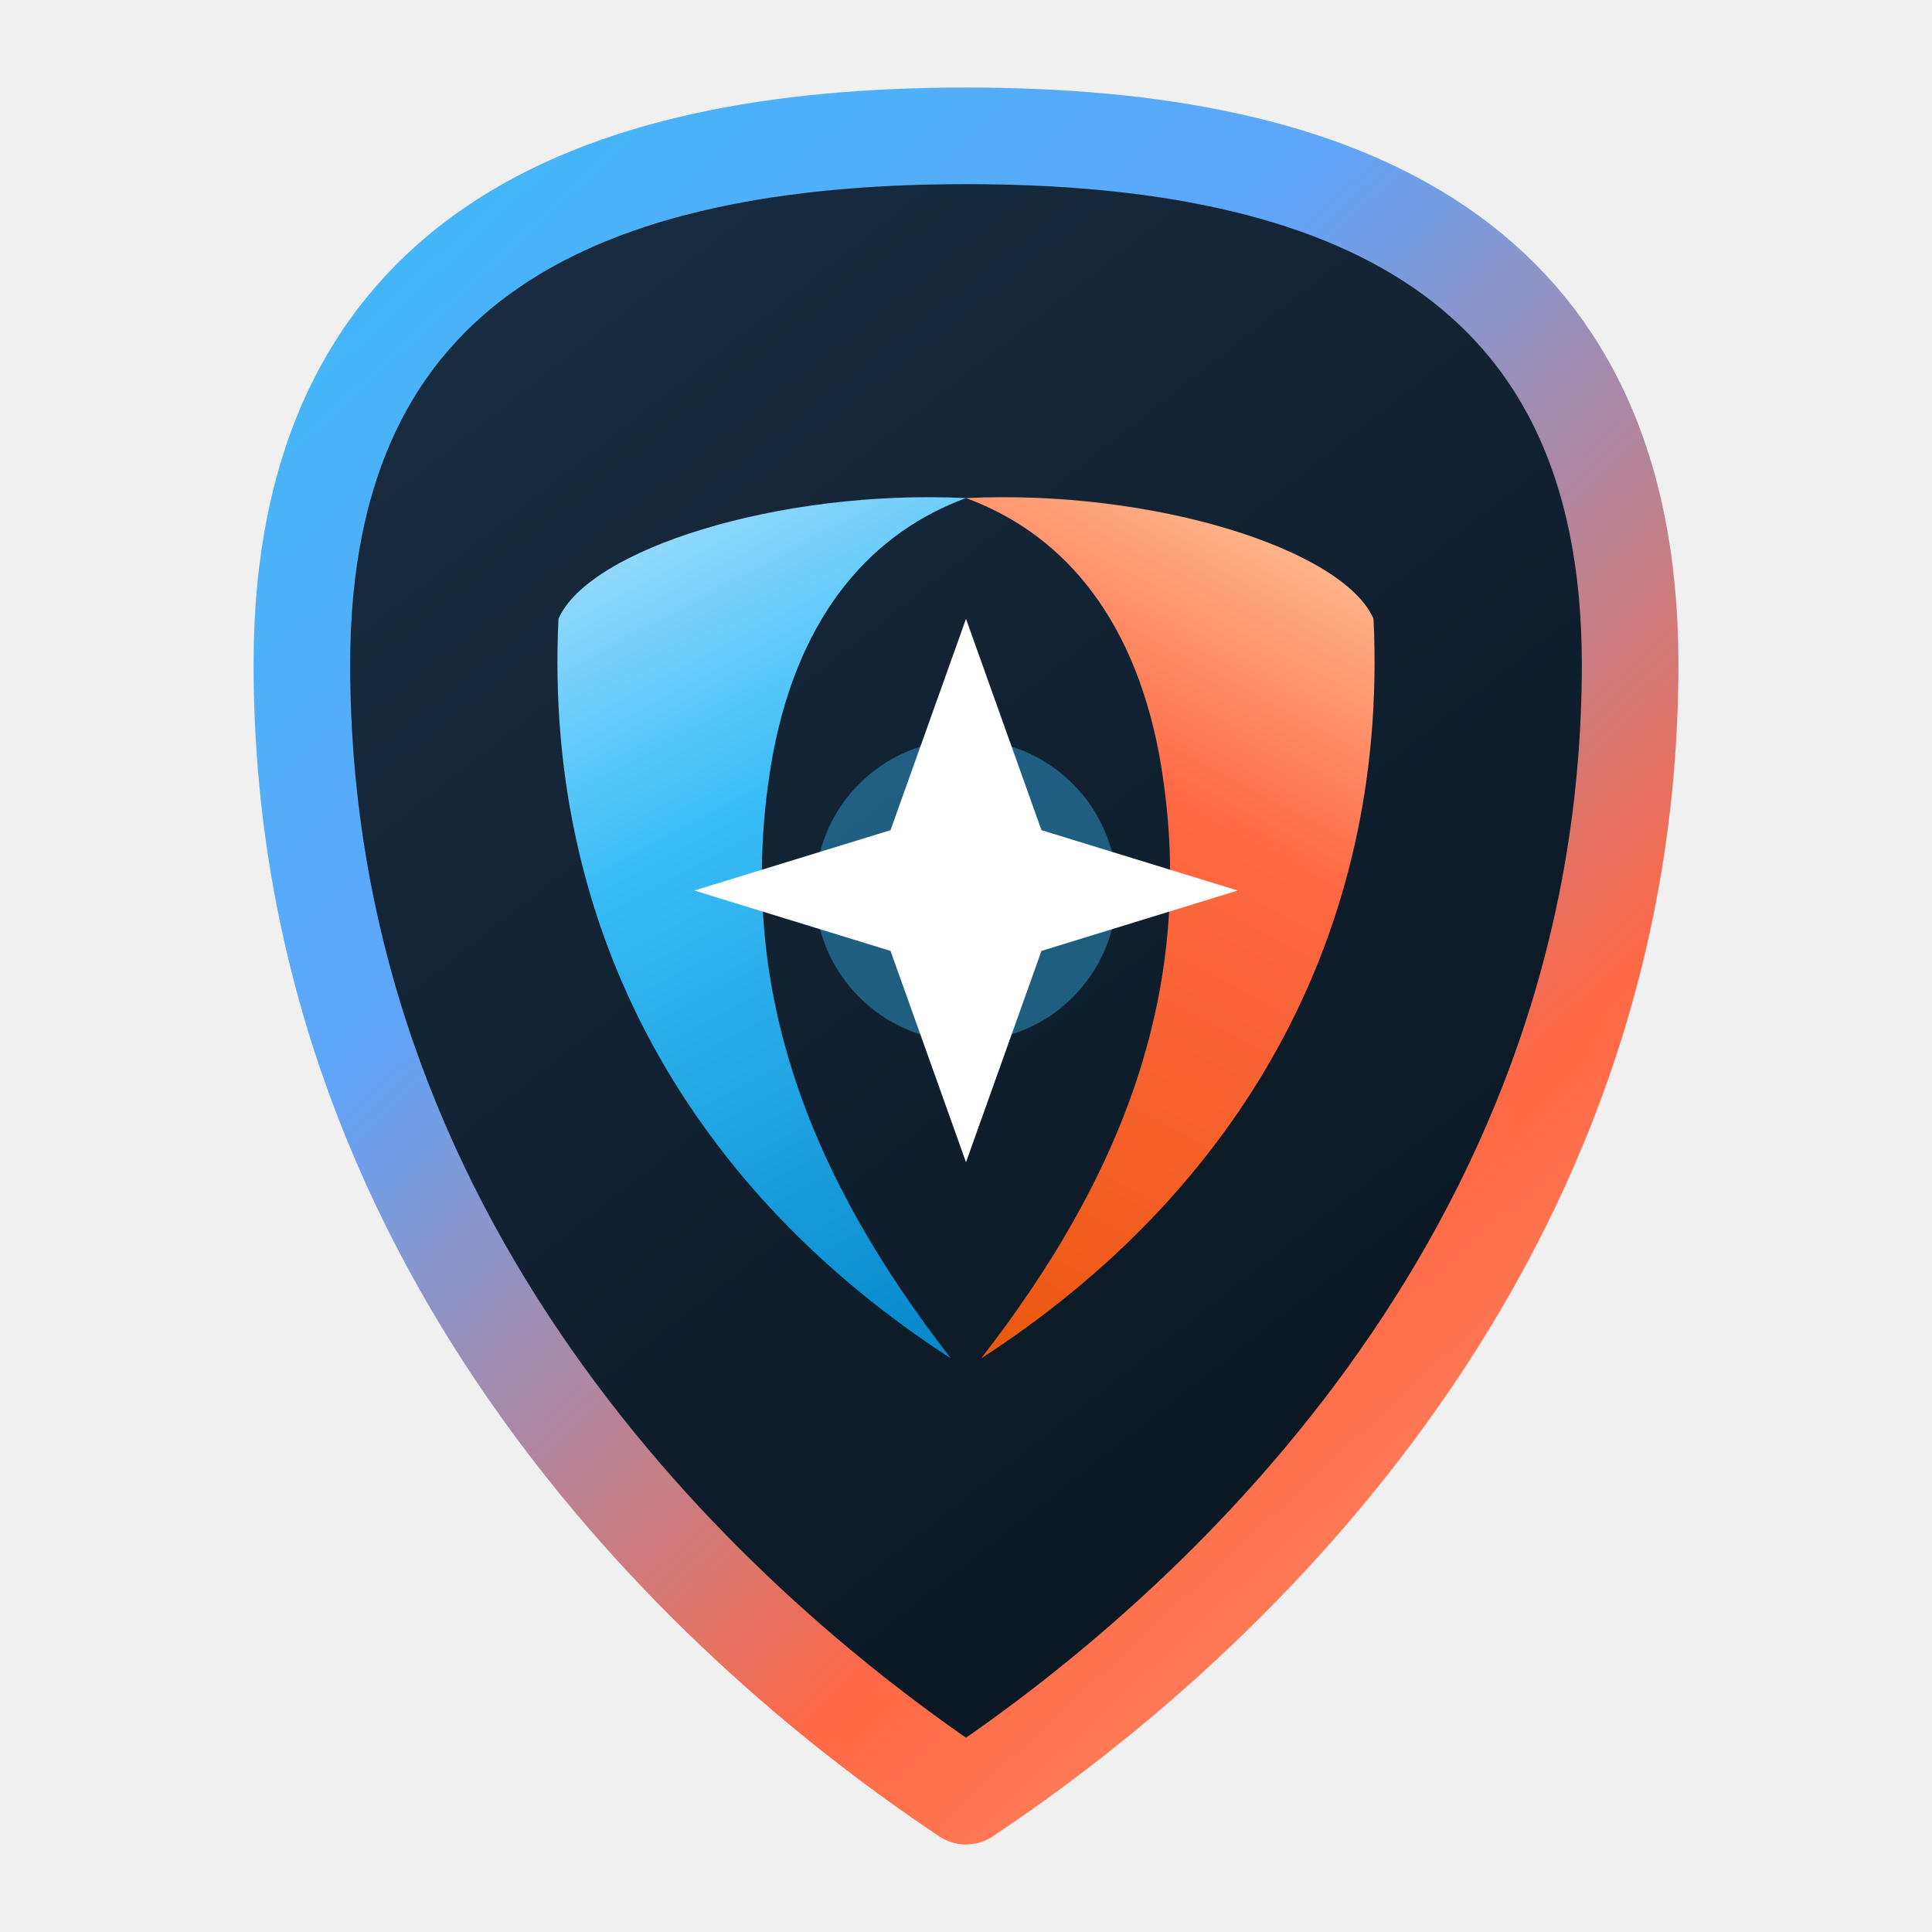
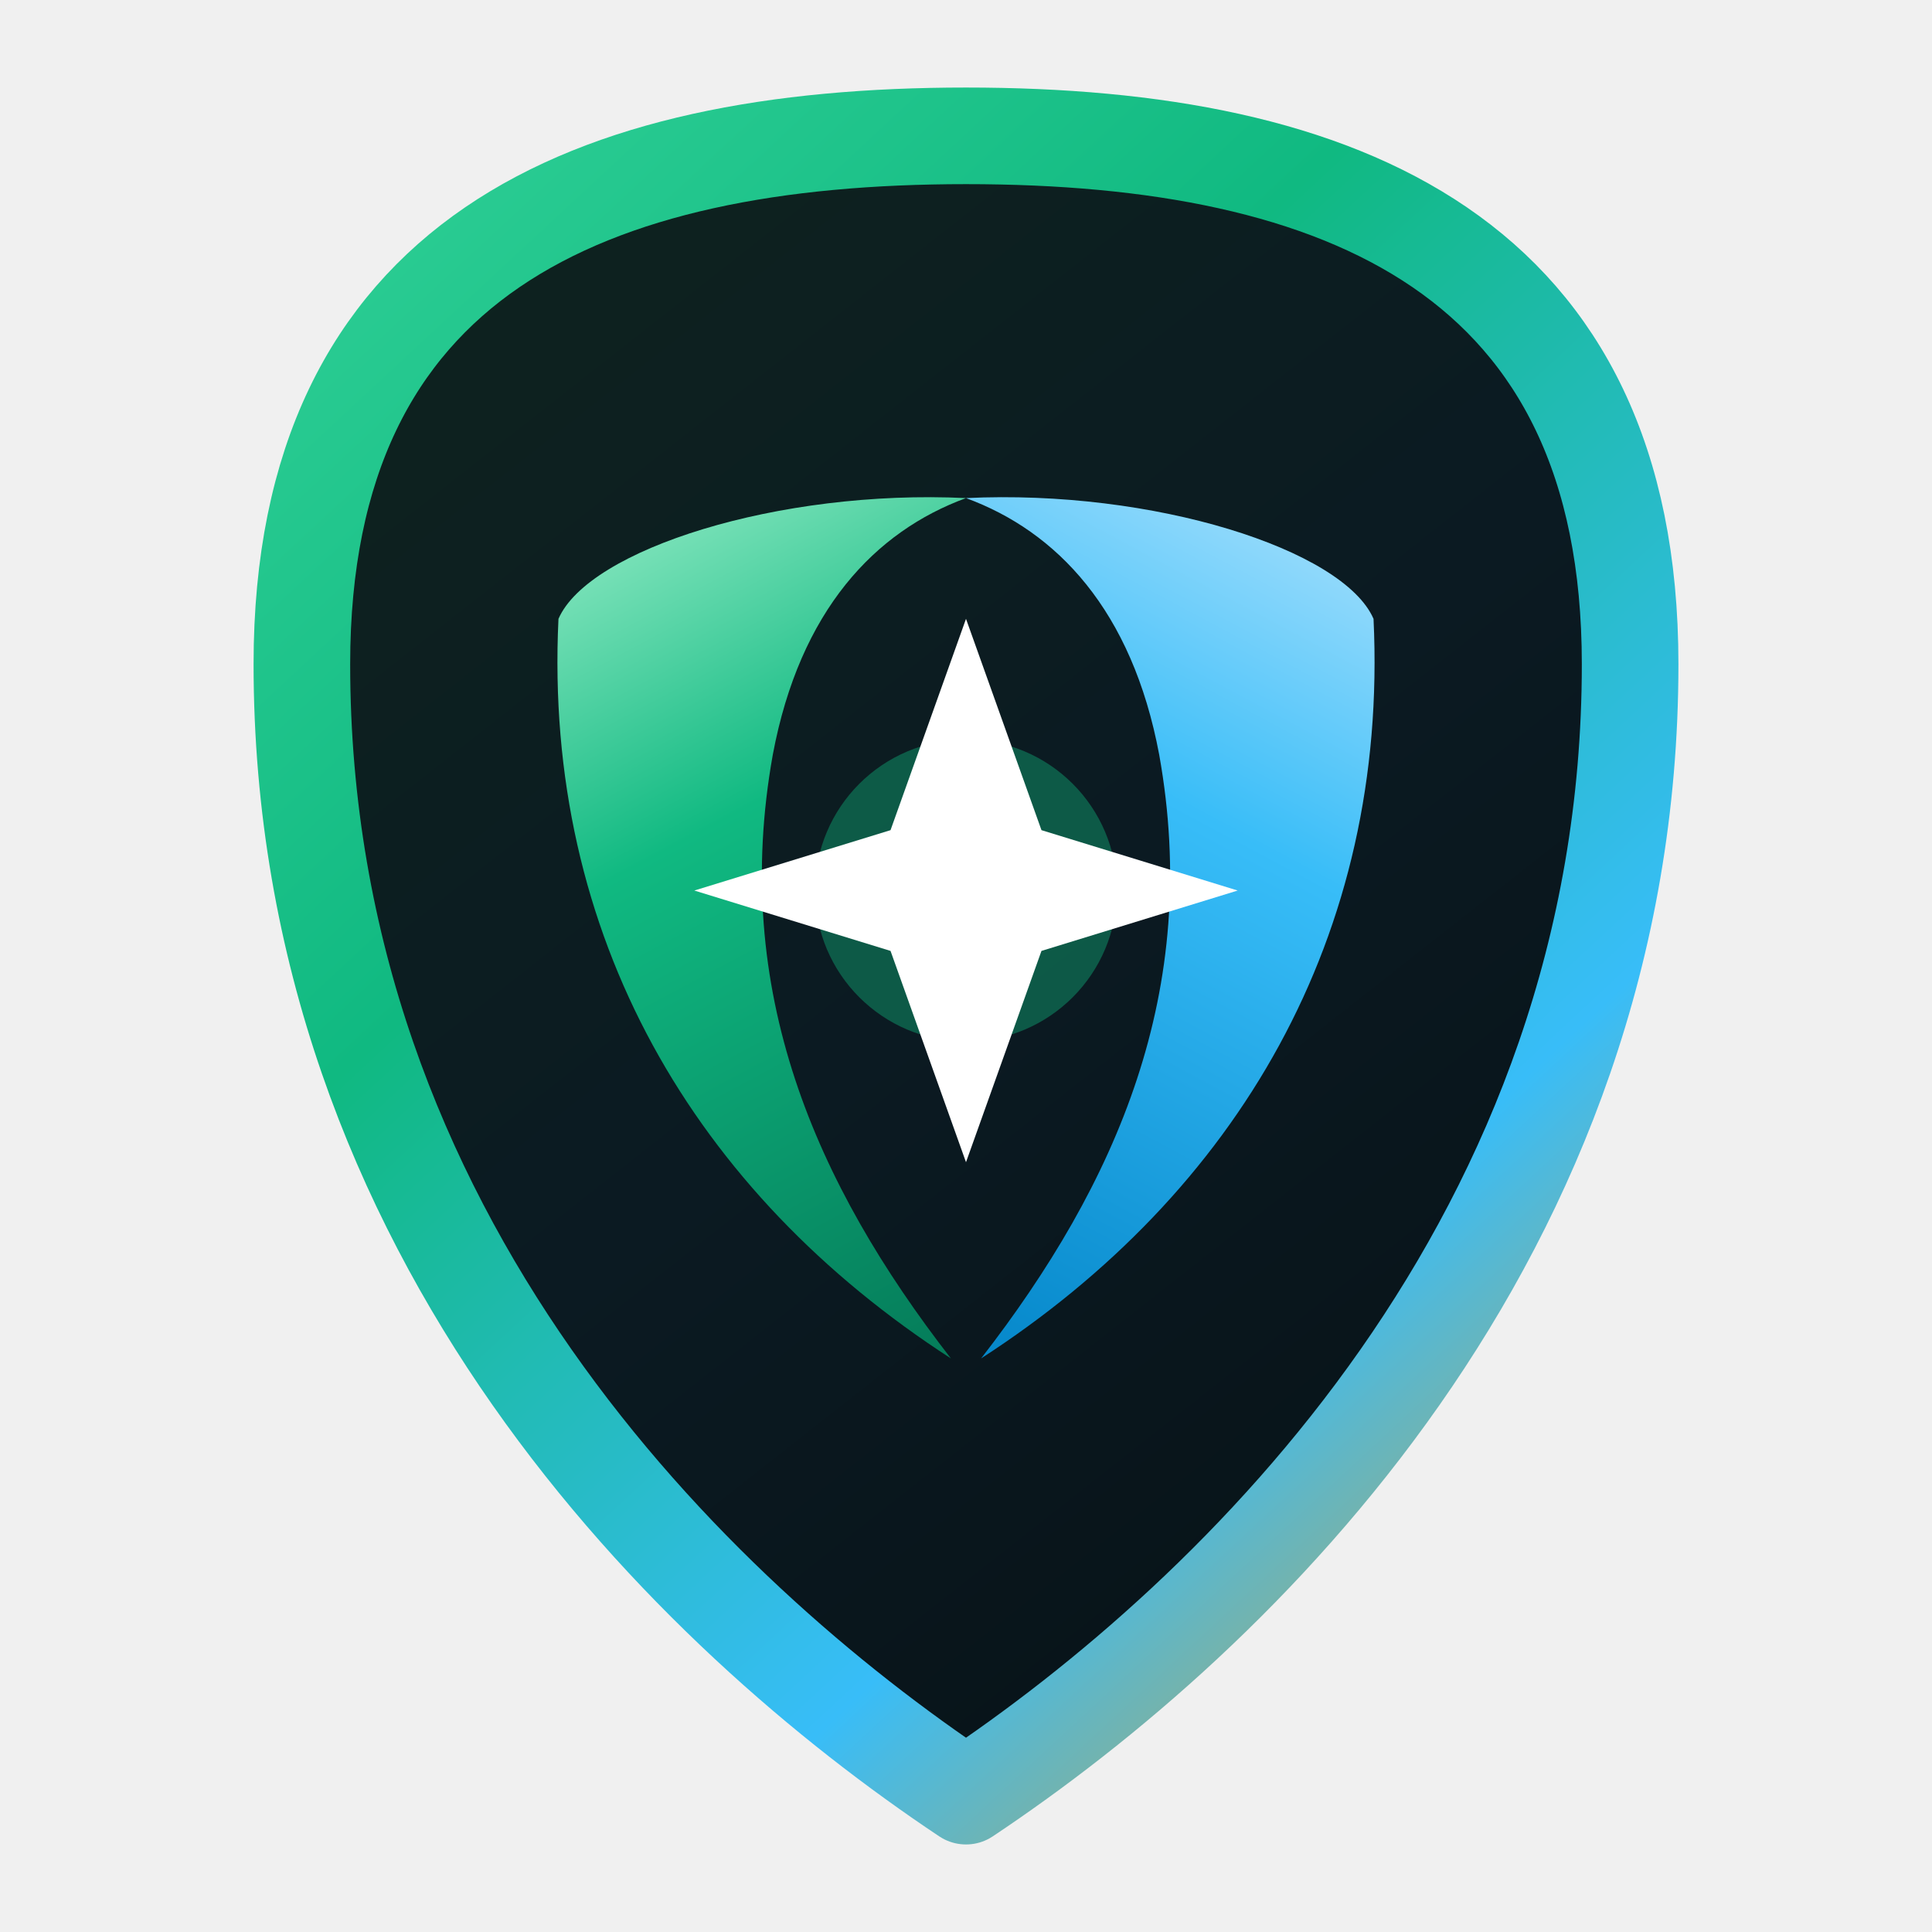
<svg xmlns="http://www.w3.org/2000/svg" viewBox="0 0 64 64" width="32" height="32" fill="none">
  <defs>
-     <linearGradient id="favShieldBg" x1="10" y1="4" x2="54" y2="60" gradientUnits="userSpaceOnUse">
-       <stop offset="0%" stop-color="#1B2F44" />
-       <stop offset="50%" stop-color="#102030" />
-       <stop offset="100%" stop-color="#071018" />
+     <linearGradient id="favEcoHull" x1="10" y1="4" x2="54" y2="60" gradientUnits="userSpaceOnUse">
+       <stop offset="0%" stop-color="#0E241E" />
+       <stop offset="50%" stop-color="#0B1A22" />
+       <stop offset="100%" stop-color="#061014" />
    </linearGradient>
-     <linearGradient id="favRim" x1="6" y1="4" x2="58" y2="60" gradientUnits="userSpaceOnUse">
-       <stop offset="0%" stop-color="#38BDF8" />
-       <stop offset="35%" stop-color="#60A5FA" />
-       <stop offset="70%" stop-color="#FF6845" />
-       <stop offset="100%" stop-color="#FFA07A" />
+     <linearGradient id="favEcoRim" x1="6" y1="4" x2="58" y2="60" gradientUnits="userSpaceOnUse">
+       <stop offset="0%" stop-color="#34D399" />
+       <stop offset="35%" stop-color="#10B981" />
+       <stop offset="70%" stop-color="#38BDF8" />
+       <stop offset="100%" stop-color="#F59E0B" />
    </linearGradient>
-     <linearGradient id="favAir" x1="16" y1="16" x2="32" y2="46" gradientUnits="userSpaceOnUse">
+     <linearGradient id="favLeaf" x1="16" y1="16" x2="32" y2="46" gradientUnits="userSpaceOnUse">
+       <stop offset="0%" stop-color="#A7F3D0" />
+       <stop offset="40%" stop-color="#10B981" />
+       <stop offset="100%" stop-color="#047857" />
+     </linearGradient>
+     <linearGradient id="favAir" x1="48" y1="16" x2="32" y2="46" gradientUnits="userSpaceOnUse">
      <stop offset="0%" stop-color="#BAE6FD" />
      <stop offset="40%" stop-color="#38BDF8" />
      <stop offset="100%" stop-color="#0284C7" />
    </linearGradient>
-     <linearGradient id="favFusion" x1="48" y1="16" x2="32" y2="46" gradientUnits="userSpaceOnUse">
-       <stop offset="0%" stop-color="#FED7AA" />
-       <stop offset="40%" stop-color="#FF6845" />
-       <stop offset="100%" stop-color="#EA580C" />
-     </linearGradient>
  </defs>
-   <path d="M 32 4.5 C 44.5 4.5 54 8.5 54 22 C 54 41 41 53.5 32 59.5 C 23 53.5 10 41 10 22 C 10 8.5 19.5 4.5 32 4.5 Z" fill="url(#favShieldBg)" stroke="url(#favRim)" stroke-width="3.2" stroke-linejoin="round" />
-   <path d="M 18.5 20.5 C 18 31 23 39.5 31.5 45 C 27 39.2 24.2 32.8 25.6 25 C 26.5 20.2 29 17.6 32 16.5 C 25.8 16.2 19.5 18.2 18.5 20.5 Z" fill="url(#favAir)" />
-   <path d="M 45.5 20.5 C 46 31 41 39.5 32.5 45 C 37 39.2 39.8 32.8 38.4 25 C 37.5 20.2 35 17.6 32 16.5 C 38.2 16.2 44.5 18.2 45.5 20.5 Z" fill="url(#favFusion)" />
-   <circle cx="32" cy="29.5" r="5" fill="#38BDF8" fill-opacity="0.4" />
+   <path d="M 32 4.5 C 44.5 4.5 54 8.5 54 22 C 54 41 41 53.5 32 59.5 C 23 53.5 10 41 10 22 C 10 8.5 19.5 4.5 32 4.5 Z" fill="url(#favEcoHull)" stroke="url(#favEcoRim)" stroke-width="3.2" stroke-linejoin="round" />
+   <path d="M 18.5 20.5 C 18 31 23 39.5 31.5 45 C 27 39.2 24.2 32.8 25.6 25 C 26.5 20.2 29 17.6 32 16.5 C 25.8 16.2 19.5 18.2 18.5 20.5 Z" fill="url(#favLeaf)" />
+   <path d="M 45.5 20.5 C 46 31 41 39.5 32.5 45 C 37 39.2 39.8 32.8 38.4 25 C 37.5 20.2 35 17.6 32 16.5 C 38.2 16.2 44.5 18.2 45.5 20.5 Z" fill="url(#favAir)" />
+   <circle cx="32" cy="29.5" r="5" fill="#10B981" fill-opacity="0.4" />
  <path d="M 32 20.5 L 34.5 27.5 L 41 29.5 L 34.5 31.5 L 32 38.5 L 29.5 31.5 L 23 29.5 L 29.5 27.5 Z" fill="#FFFFFF" />
</svg>
